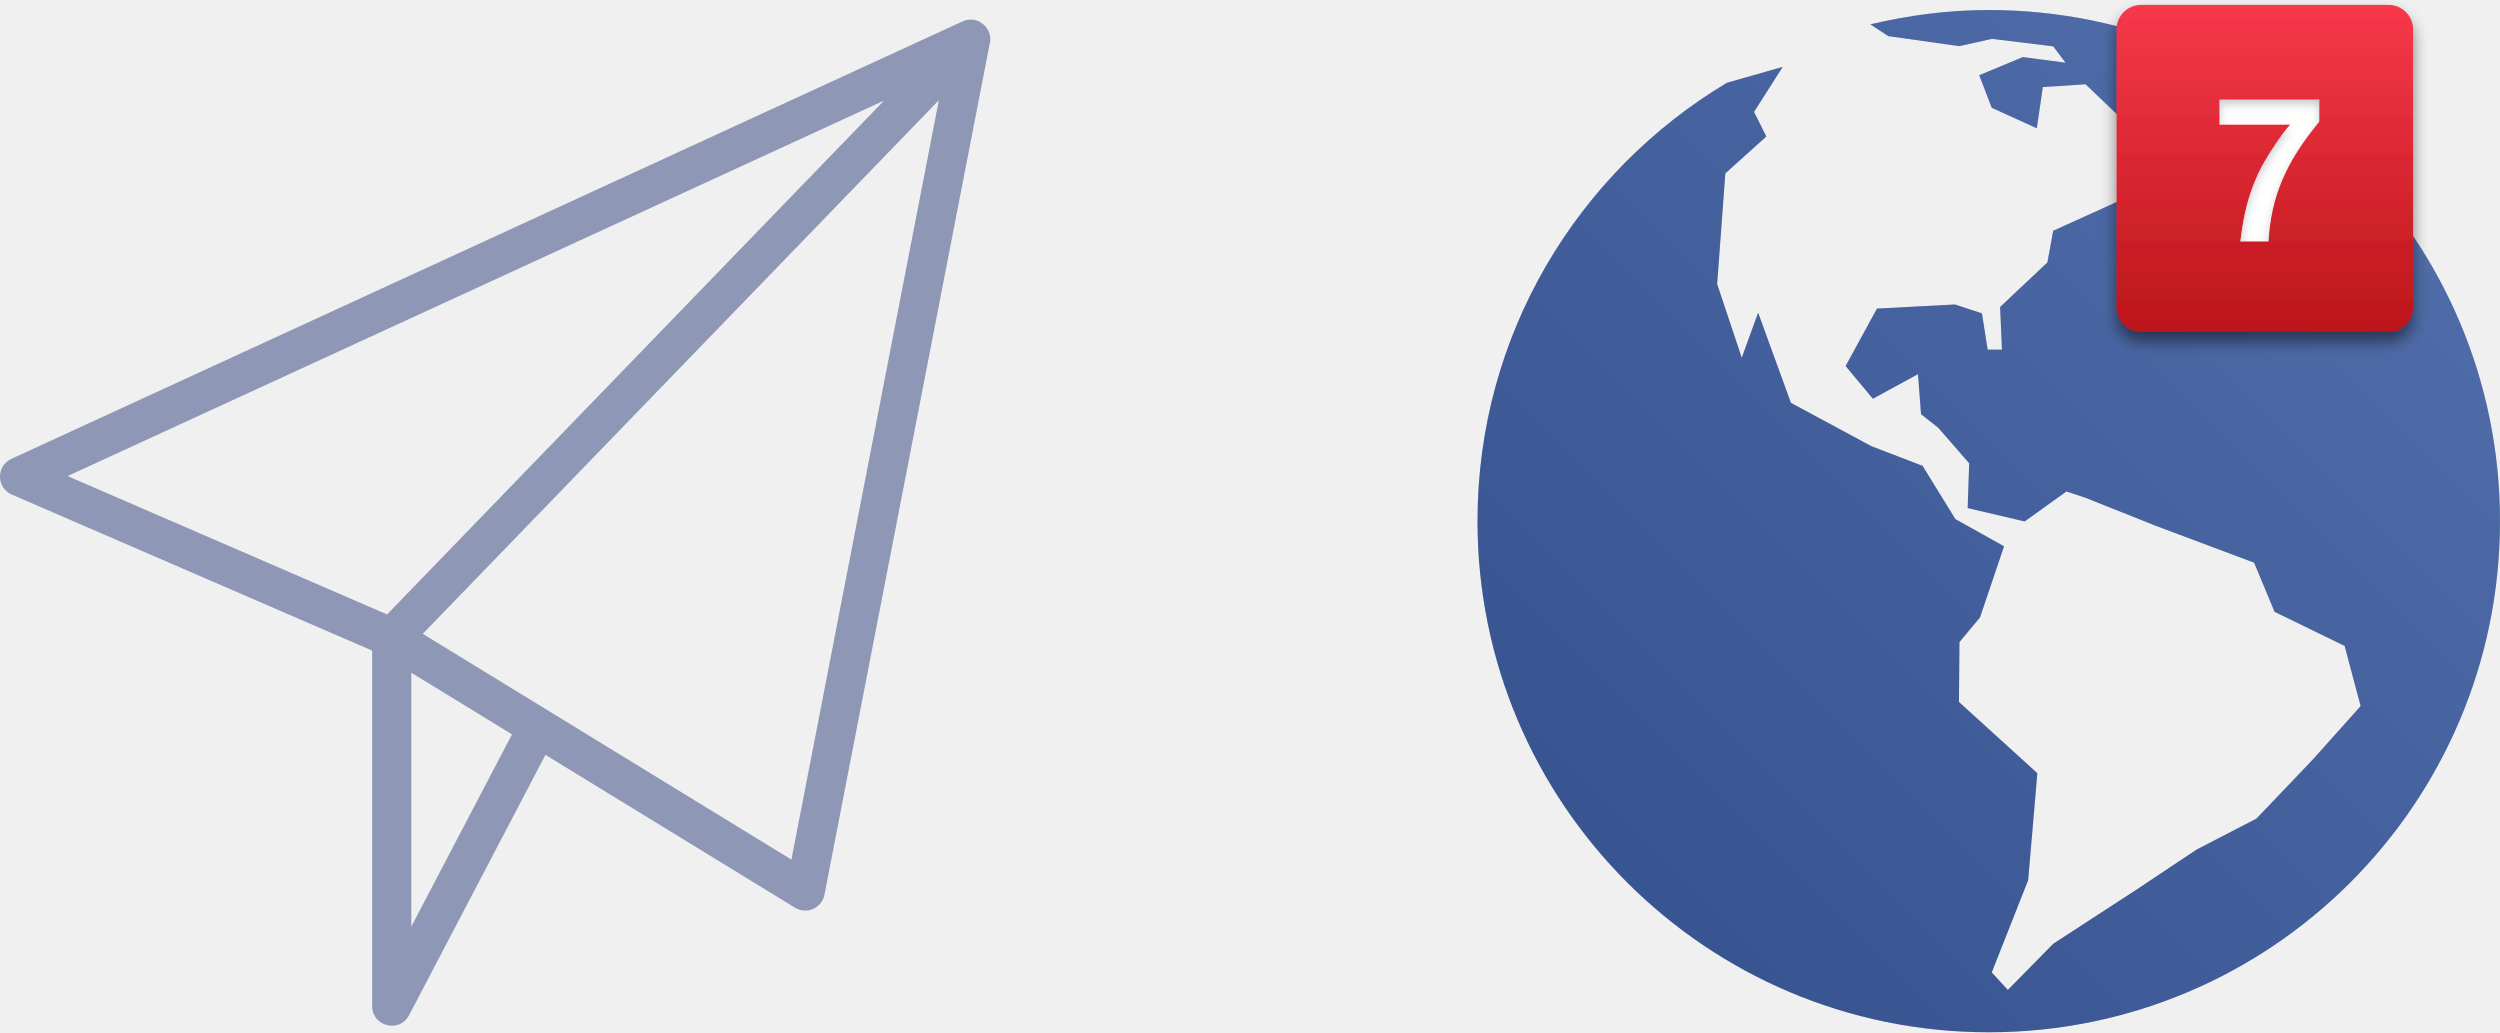
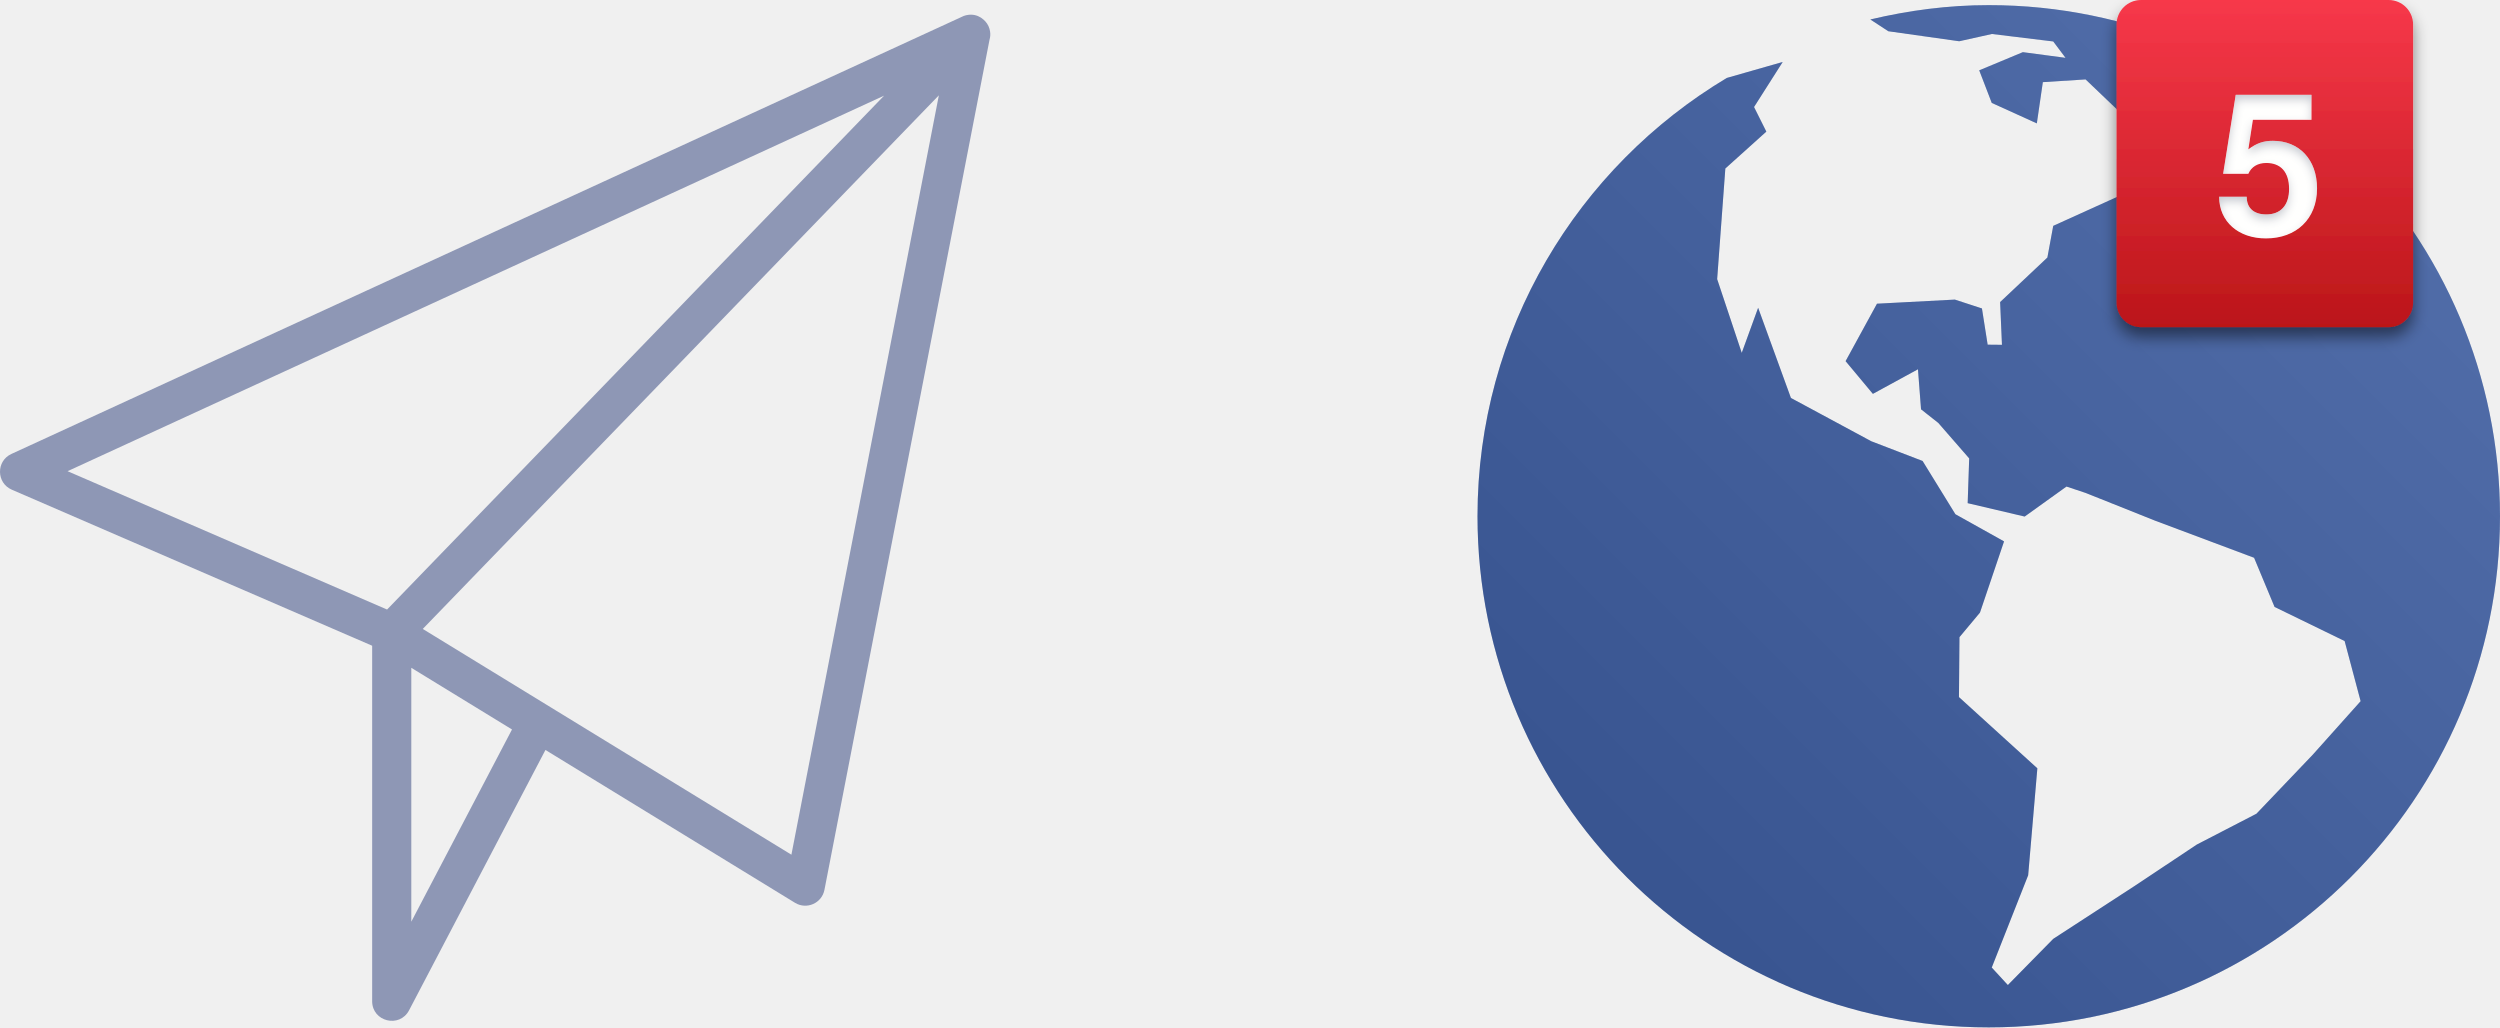
- <svg xmlns="http://www.w3.org/2000/svg" xmlns:xlink="http://www.w3.org/1999/xlink" width="511px" height="211px" viewBox="0 0 511 211" version="1.1">
+ <svg xmlns="http://www.w3.org/2000/svg" xmlns:xlink="http://www.w3.org/1999/xlink" width="511px" height="210px" viewBox="0 0 511 210" version="1.1">
  <defs>
    <path id="path-1" d="M104.502,0.048 C96.154,0.048 88.077,1.131 80.294,2.98 L83.973,5.387 L98.466,7.432 L105.157,5.946 L117.683,7.475 L120.196,10.823 L111.472,9.661 L102.553,13.375 L105.114,20.035 L114.328,24.221 L115.557,15.791 L124.293,15.233 L136.74,27.119 L140.268,31.767 L141.942,34.738 L132.278,38.548 L117.681,45.163 L116.484,51.639 L106.825,60.744 L107.2,69.479 L104.276,69.451 L103.109,62.045 L97.573,60.237 L81.655,61.075 L75.239,72.816 L80.817,79.505 L90.031,74.479 L90.66,82.663 L94.192,85.45 L100.503,92.696 L100.192,101.846 L111.843,104.582 L120.388,98.451 L124.291,99.75 L138.621,105.469 L158.734,113.007 L162.921,123.057 L177.243,130.03 L180.513,142.321 L170.74,153.25 L159.218,165.323 L147.003,171.642 L134.435,180.013 L117.681,190.904 L108.403,200.341 L105.112,196.763 L112.556,177.904 L114.435,156.043 L98.411,141.485 L98.515,129.237 L102.706,124.211 L107.627,109.659 L97.683,104.107 L90.976,93.221 L80.495,89.193 L64.065,80.343 L57.362,61.913 L54.013,71.125 L48.986,56.053 L50.66,33.439 L59.038,25.901 L56.526,20.875 L62.387,11.663 L50.965,14.928 C20.478,33.17 0.001,66.414 0.001,104.522 C0.001,162.216 46.785,208.997 104.502,208.997 C162.209,208.997 208.999,162.216 208.999,104.522 C208.999,46.822 162.209,0.048 104.502,0.048 L104.502,0.048 Z" />
    <linearGradient x1="0%" y1="100%" x2="100%" y2="0%" id="linearGradient-3">
      <stop stop-color="#585858" offset="0%" />
      <stop stop-color="#FFFFFF" offset="100%" />
    </linearGradient>
    <linearGradient x1="50%" y1="0%" x2="50%" y2="100%" id="linearGradient-4">
      <stop stop-color="#F7384A" offset="0%" />
      <stop stop-color="#BB1619" offset="100%" />
    </linearGradient>
    <filter x="-50%" y="-50%" width="200%" height="200%" filterUnits="objectBoundingBox" id="filter-5">
      <feOffset dx="0" dy="2" in="SourceAlpha" result="shadowOffsetOuter1" />
      <feGaussianBlur stdDeviation="1.5" in="shadowOffsetOuter1" result="shadowBlurOuter1" />
      <feColorMatrix values="0 0 0 0 0   0 0 0 0 0   0 0 0 0 0  0 0 0 0.479 0" in="shadowBlurOuter1" type="matrix" result="shadowMatrixOuter1" />
      <feMerge>
        <feMergeNode in="shadowMatrixOuter1" />
        <feMergeNode in="SourceGraphic" />
      </feMerge>
    </filter>
    <filter x="-50%" y="-50%" width="200%" height="200%" filterUnits="objectBoundingBox" id="filter-6">
      <feOffset dx="0" dy="1" in="SourceAlpha" result="shadowOffsetInner1" />
      <feGaussianBlur stdDeviation="1" in="shadowOffsetInner1" result="shadowBlurInner1" />
      <feComposite in="shadowBlurInner1" in2="SourceAlpha" operator="arithmetic" k2="-1" k3="1" result="shadowInnerInner1" />
      <feColorMatrix values="0 0 0 0 0.035   0 0 0 0 0.072   0 0 0 0 0.195  0 0 0 0.448 0" in="shadowInnerInner1" type="matrix" result="shadowMatrixInner1" />
      <feMerge>
        <feMergeNode in="SourceGraphic" />
        <feMergeNode in="shadowMatrixInner1" />
      </feMerge>
    </filter>
  </defs>
  <g id="BlankSlate" stroke="none" stroke-width="1" fill="none" fill-rule="evenodd">
-     <g id="broadcast" transform="translate(0, 1)">
+     <g id="broadcast">
      <path d="M202.366,6.404 C202.348,6.276 202.313,6.155 202.282,6.033 C202.268,5.979 202.261,5.923 202.244,5.87 C202.028,5.129 201.599,4.5 201.042,4.018 C200.36,3.4 199.478,3.013 198.499,3.001 C198.486,3 198.473,3 198.46,3 C198.319,2.999 198.178,3.005 198.034,3.02 C197.852,3.036 197.671,3.067 197.49,3.108 C197.483,3.11 197.476,3.111 197.469,3.113 C197.153,3.188 196.841,3.302 196.539,3.465 L2.329,92.787 C-0.814,94.232 -0.764,98.716 2.411,100.091 L76.069,131.987 L76.069,204.651 C76.069,208.831 81.673,210.21 83.613,206.508 L111.49,153.294 L162.502,184.534 C164.882,185.992 167.985,184.625 168.517,181.885 L202.259,8.12 C202.43,7.546 202.462,6.964 202.366,6.404 L202.366,6.404 Z M79.119,124.59 L13.812,96.311 L180.706,19.553 L79.119,124.59 L79.119,124.59 Z M84.069,188.396 L84.069,136.501 L104.653,149.106 L84.069,188.396 L84.069,188.396 Z M161.763,174.701 L86.413,128.555 L191.903,19.483 L161.763,174.701 L161.763,174.701 Z" id="Imported-Layers-3" fill="#8E97B5" />
      <g id="Shape-+-notification-2" transform="translate(302, 0)">
        <g id="Shape-+-Oval-3" transform="translate(0, 1)">
          <mask id="mask-2" fill="white">
            <use xlink:href="#path-1" />
          </mask>
          <use id="Shape" fill="#2B4E98" xlink:href="#path-1" />
          <path d="M104.5,209.201 C162.601,209.201 209.701,162.101 209.701,104 C209.701,45.899 162.601,-1.201 104.5,-1.201 C46.399,-1.201 -0.701,45.899 -0.701,104 C-0.701,162.101 46.399,209.201 104.5,209.201 Z" id="Oval-3" fill-opacity="0.2" fill="url(#linearGradient-3)" mask="url(#mask-2)" />
        </g>
        <g id="notification" transform="translate(130.625, 0)">
          <rect id="Rectangle-2" fill="url(#linearGradient-4)" filter="url(#filter-5)" x="0" y="0" width="60.61" height="66.866" rx="5" />
-           <text id="7" fill="#FFFFFE" filter="url(#filter-6)" font-family="Helvetica Neue" font-size="40.87" font-weight="bold">
-             <tspan x="19.855" y="48.358">7</tspan>
+           <text id="5" fill="#FFFFFE" filter="url(#filter-6)" font-family="Helvetica Neue" font-size="40.87" font-weight="bold">
+             <tspan x="19.855" y="48.358">5</tspan>
          </text>
        </g>
      </g>
    </g>
  </g>
</svg>
